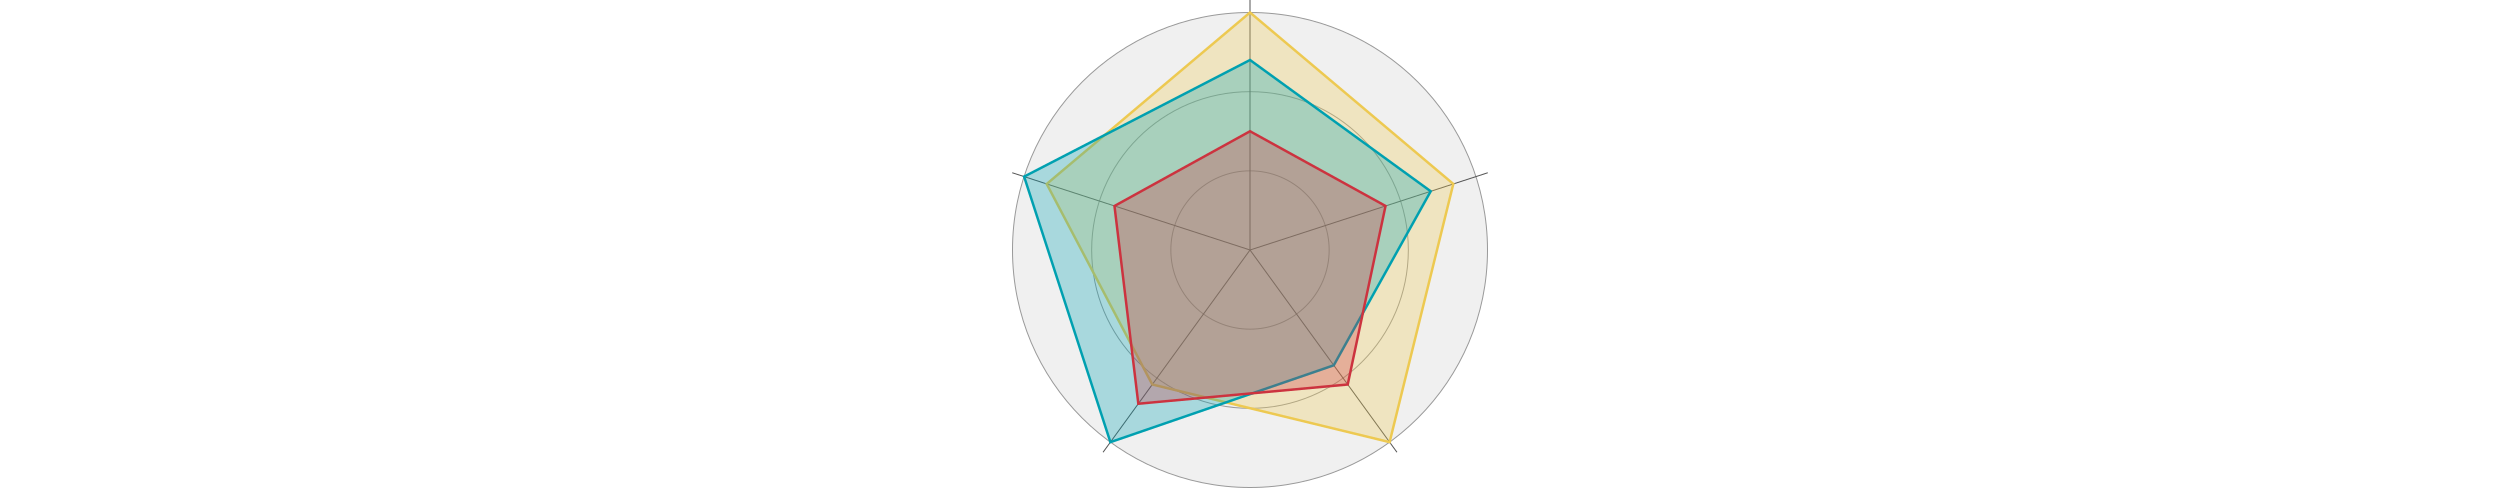
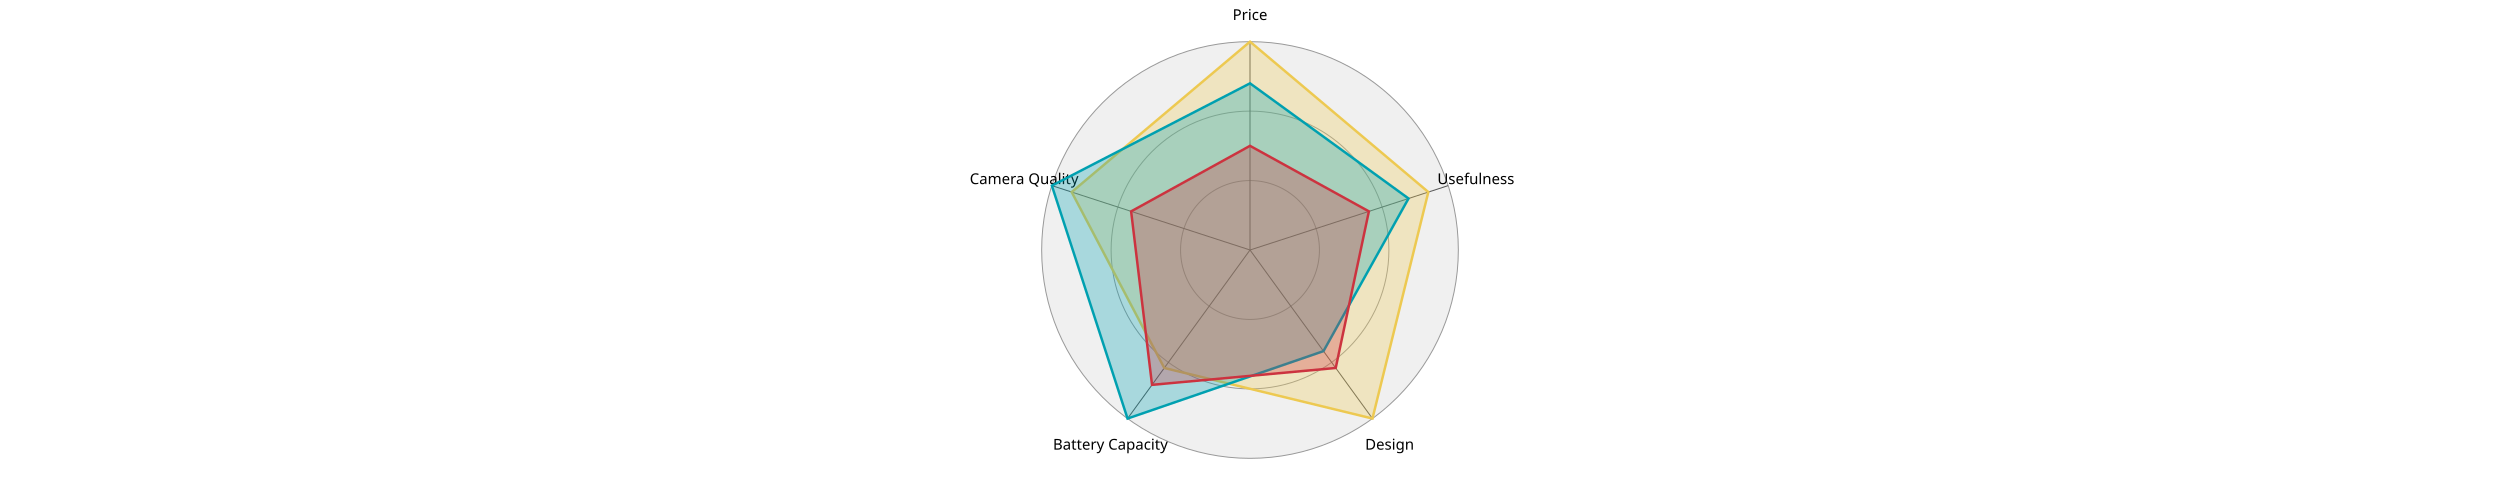
<svg xmlns="http://www.w3.org/2000/svg" version="1" width="1000" height="200" viewBox="-200 0 500 100">
  <style>
		.axis {
			stroke: #555;
			stroke-width: .2;
		}
		.scale {
			fill: #f0f0f0;
			stroke: #999;
			stroke-width: .2;
		}
		.shape {
			fill-opacity: .3;
			stroke-width: .5;
		}
		.shape:hover { fill-opacity: .6; }

		.shape.iphone { fill: #edc951; stroke: #edc951; }
		.shape.nexus  { fill: #cc333f; stroke: #cc333f; }
		.shape.galaxy { fill: #00a0b0; stroke: #00a0b0; }
	</style>
  <g transform="translate(50,50)">
    <g>
-       <circle class="scale" fill="none" r="47.5" />
-       <circle class="scale" fill="none" r="31.667" />
-       <circle class="scale" fill="none" r="15.833" />
+       <circle class="scale" fill="none" r="41.667" />
+       <circle class="scale" fill="none" r="27.778" />
+       <circle class="scale" fill="none" r="13.889" />
    </g>
    <g>
-       <polyline class="axis" points="0,0 0,-50" />
-       <polyline class="axis" points="0,0 47.553,-15.451" />
-       <polyline class="axis" points="0,0 29.389,40.451" />
-       <polyline class="axis" points="0,0 -29.389,40.451" />
-       <polyline class="axis" points="0,0 -47.553,-15.451" />
+       <polyline class="axis" points="0,0 0,-41.667" />
+       <polyline class="axis" points="0,0 39.627,-12.876" />
+       <polyline class="axis" points="0,0 24.491,33.709" />
+       <polyline class="axis" points="0,0 -24.491,33.709" />
+       <polyline class="axis" points="0,0 -39.627,-12.876" />
    </g>
    <g>
-       <path class="shape iphone" d="M0,-47.5L40.658,-13.21L27.92,38.428L-19.544,26.9L-40.658,-13.21z" />
-       <path class="shape galaxy" d="M0,-38L36.14,-11.743L16.752,23.057L-27.92,38.428L-45.175,-14.678z" />
-       <path class="shape nexus" d="M0,-23.75L27.105,-8.807L19.544,26.9L-22.336,30.743L-27.105,-8.807z" />
+       <text class="caption" text-anchor="middle" font-size="3" font-family="sans-serif" y="-47.5" dy="1.5">Price</text>
+       <text class="caption" text-anchor="middle" font-size="3" font-family="sans-serif" x="45.175" y="-14.678" dy="1.5">Usefulness</text>
+       <text class="caption" text-anchor="middle" font-size="3" font-family="sans-serif" x="27.92" y="38.428" dy="1.5">Design</text>
+       <text class="caption" text-anchor="middle" font-size="3" font-family="sans-serif" x="-27.92" y="38.428" dy="1.5">Battery Capacity</text>
+       <text class="caption" text-anchor="middle" font-size="3" font-family="sans-serif" x="-45.175" y="-14.678" dy="1.5">Camera Quality</text>
+     </g>
+     <g>
+       <path class="shape iphone" d="M0,-41.667L35.665,-11.588L24.491,33.709L-17.144,23.596L-35.665,-11.588z" />
+       <path class="shape galaxy" d="M0,-33.333L31.702,-10.301L14.695,20.225L-24.491,33.709L-39.627,-12.876z" />
+       <path class="shape nexus" d="M0,-20.833L23.776,-7.725L17.144,23.596L-19.593,26.967L-23.776,-7.725z" />
    </g>
  </g>
</svg>
